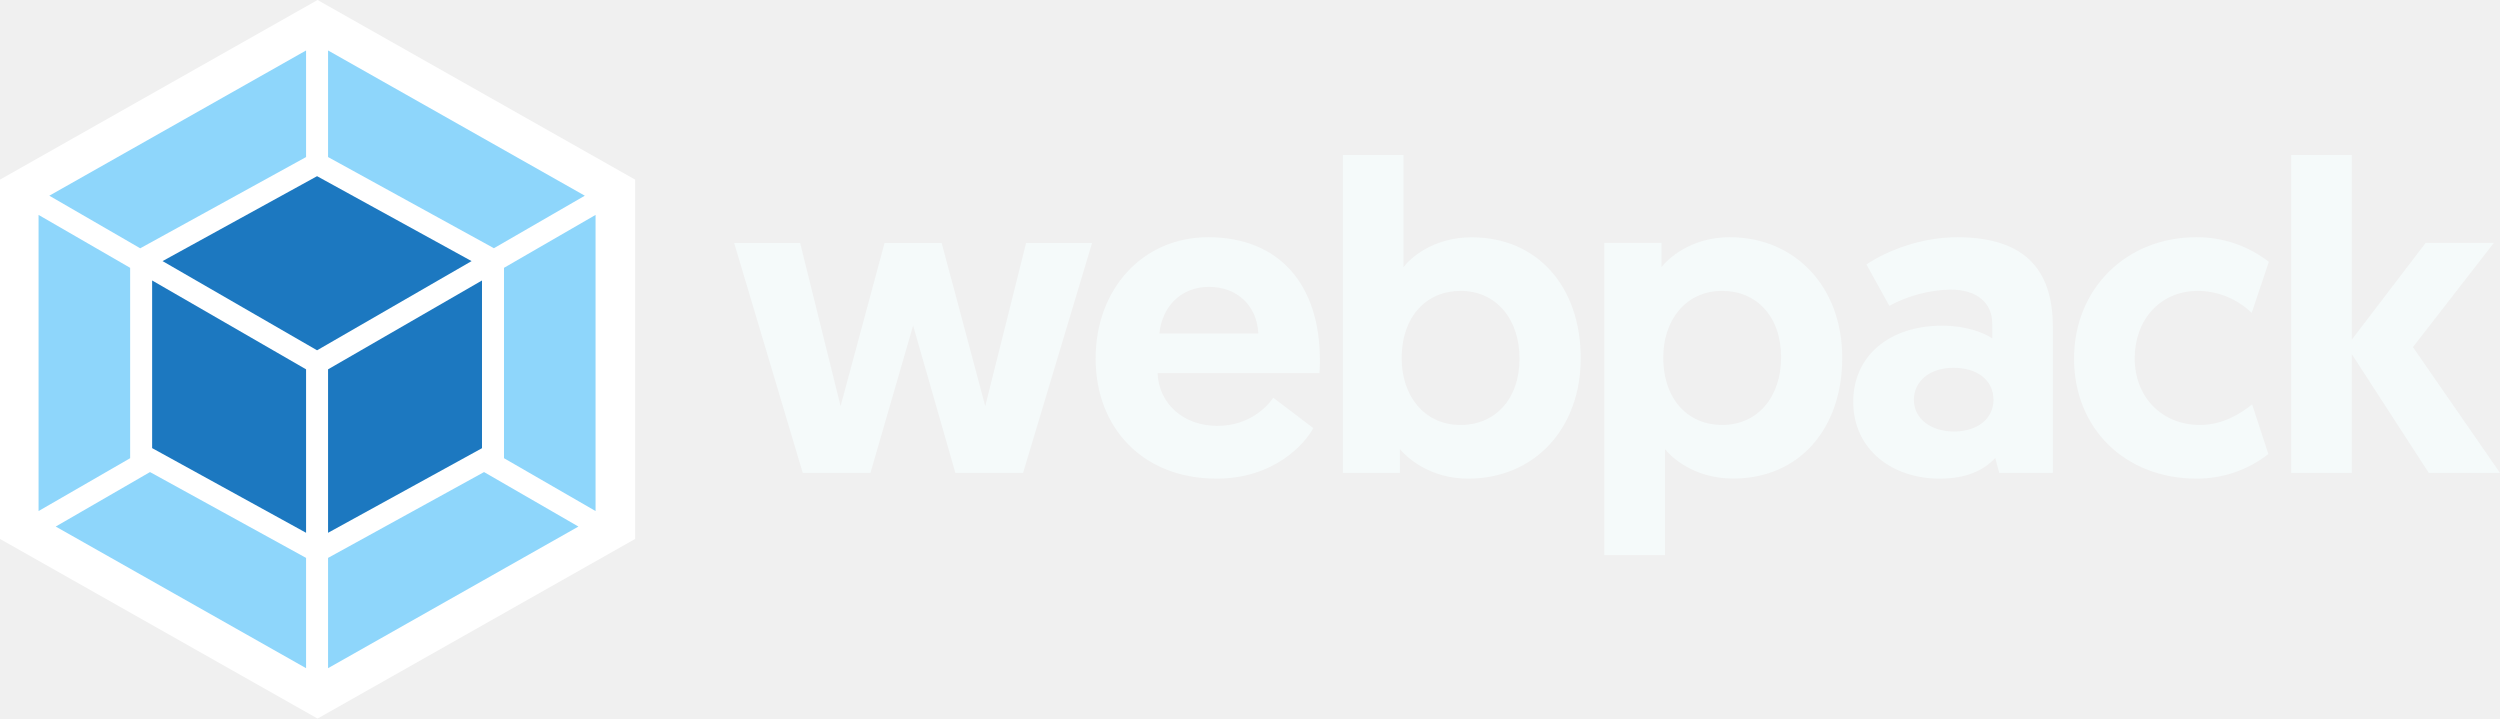
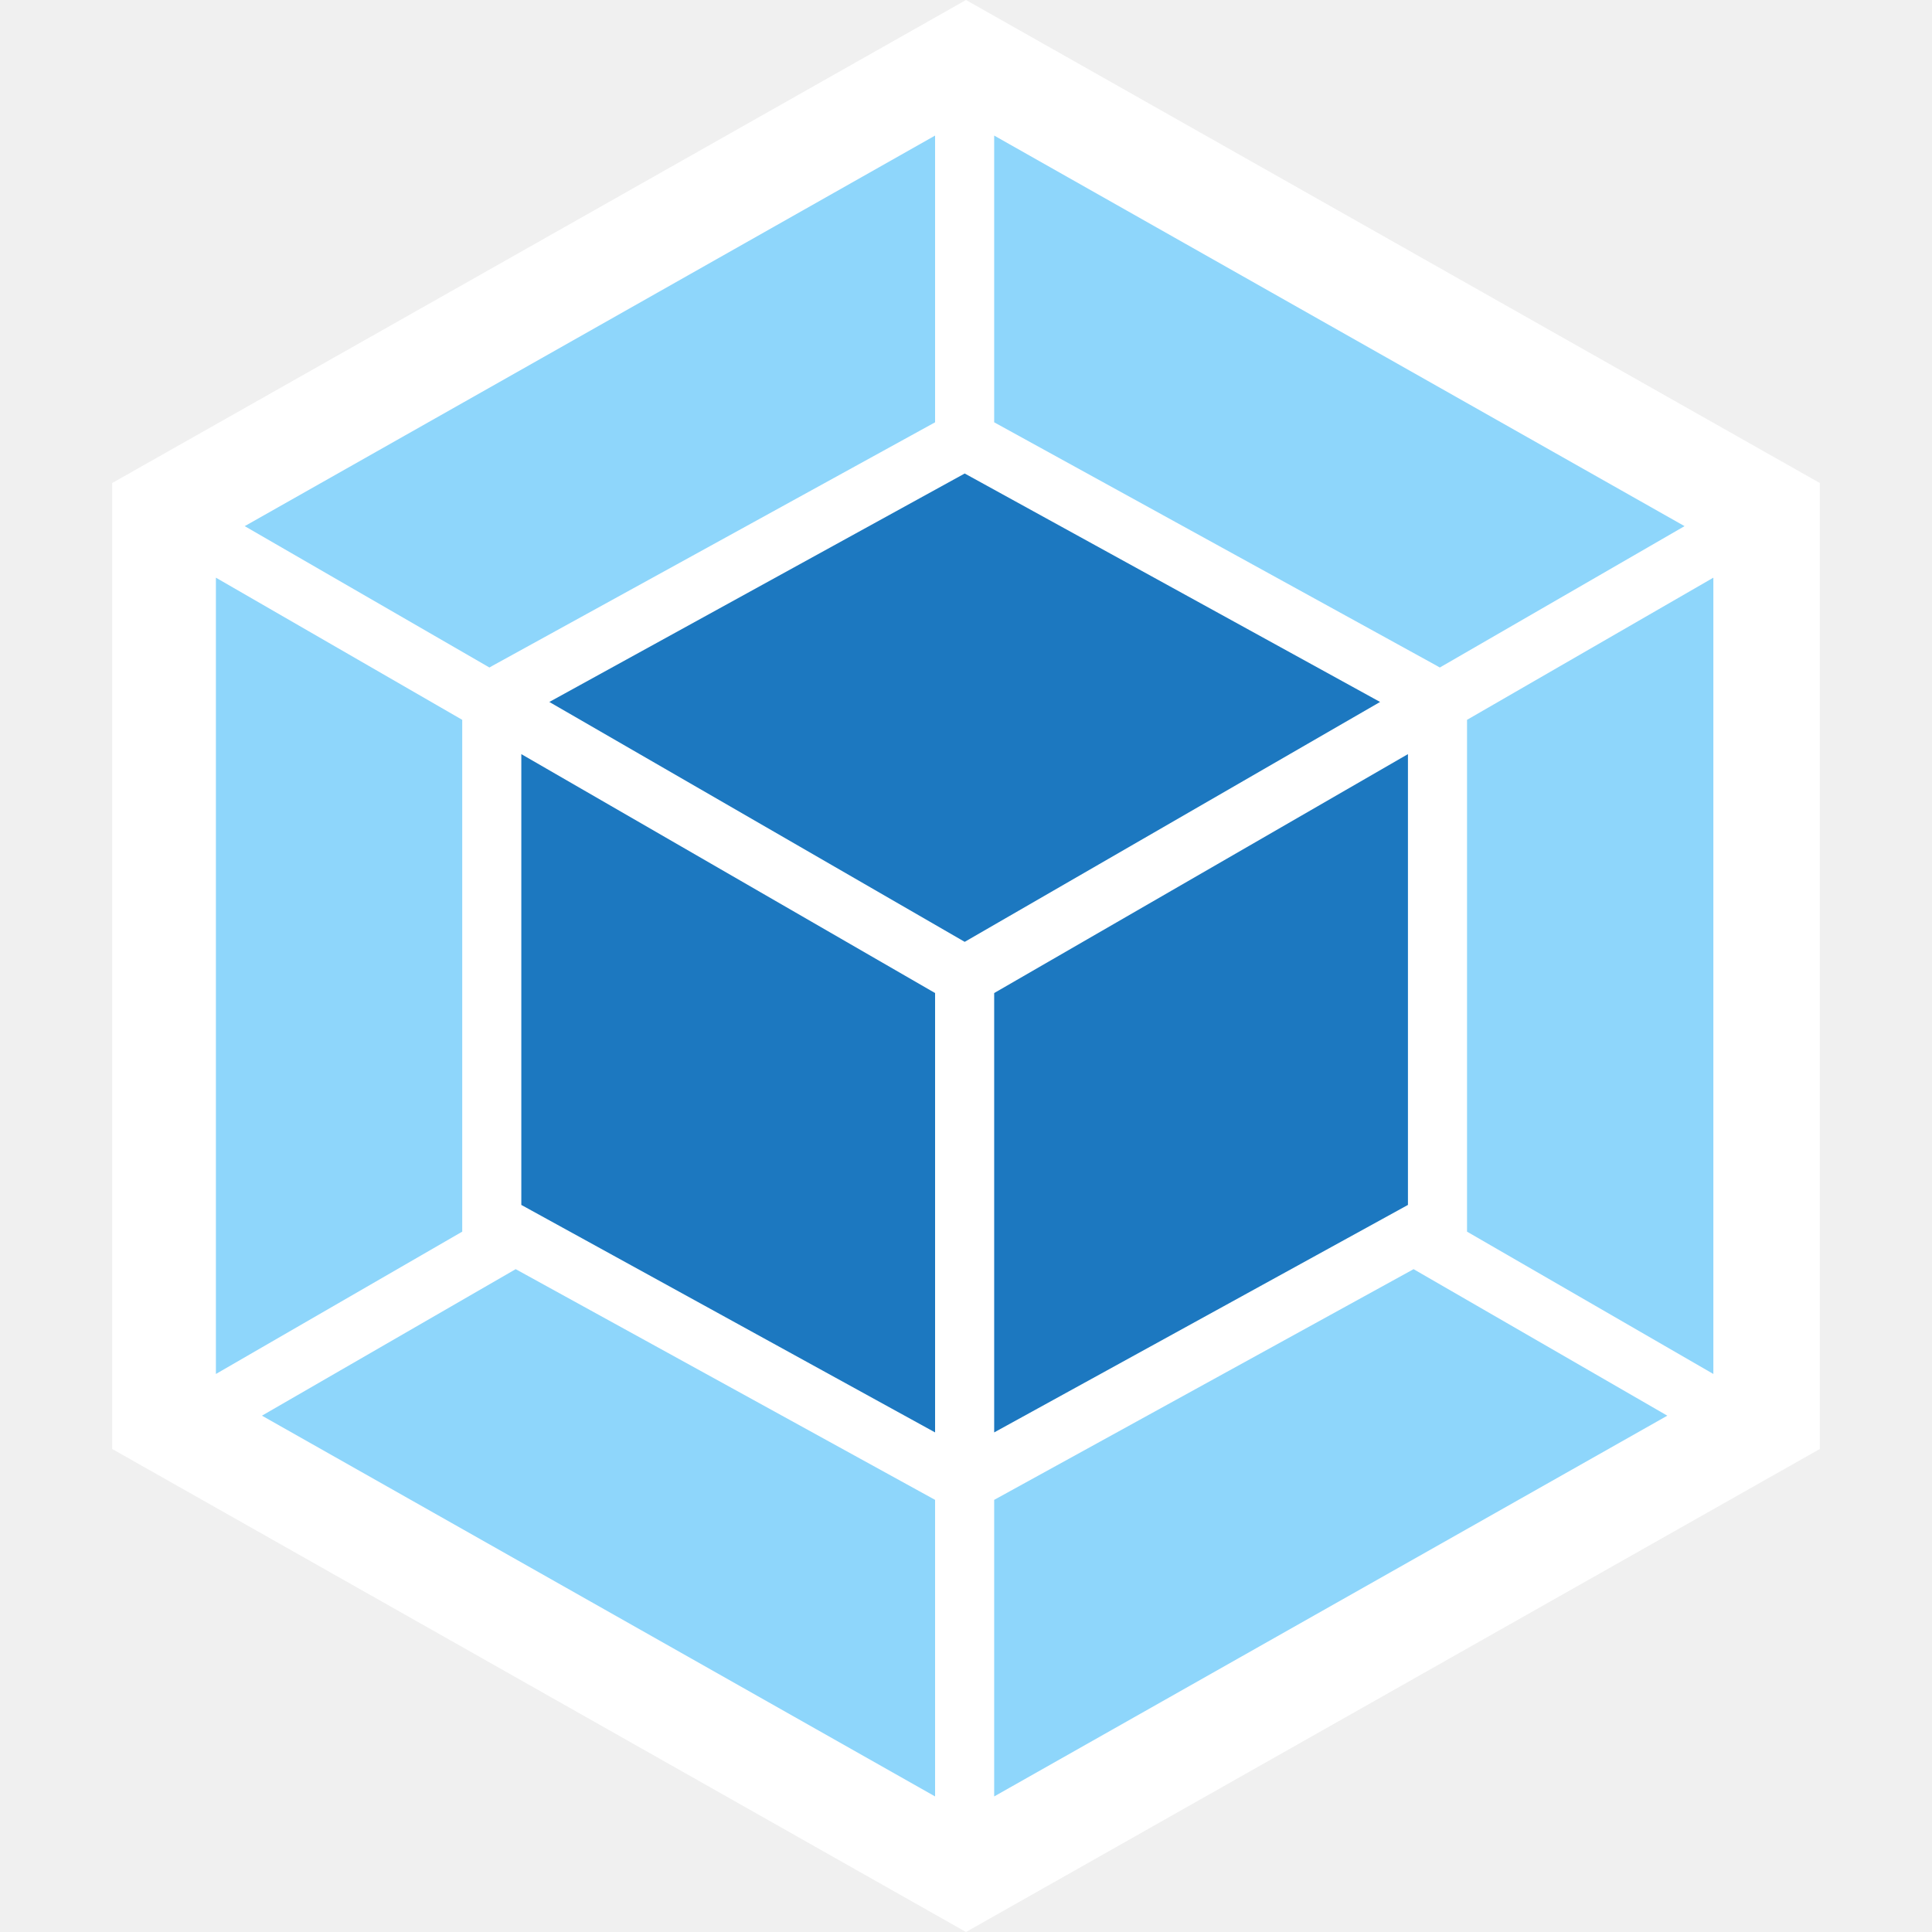
- <svg xmlns="http://www.w3.org/2000/svg" viewBox="0 0 3046.7 875.7">
-   <path fill="#FFF" d="M387 0l387 218.9v437.9L387 875.7 0 656.8V218.9L387 0z" />
-   <path fill="#8ED6FB" d="M704.9 641.7L399.8 814.3V679.9l190.1-104.6 115 66.4zm20.9-18.9V261.9l-111.6 64.5v232l111.6 64.4zM67.9 641.7L373 814.3V679.9L182.8 575.3 67.9 641.7zM47 622.8V261.9l111.6 64.5v232L47 622.8zm13.1-384.3L373 61.5v129.9L172.5 301.7l-1.6.9-110.8-64.1zm652.6 0l-312.9-177v129.9l200.5 110.2 1.6.9 110.8-64z" />
-   <path fill="#1C78C0" d="M373 649.3L185.4 546.1V341.8L373 450.1v199.2zm26.8 0l187.6-103.1V341.8L399.8 450.1v199.2zM198.1 318.2l188.3-103.5 188.3 103.5-188.3 108.7-188.3-108.7z" />
-   <path fill="#F5FAFA" d="M1164.3 576.3h82.5l84.1-280.2h-80.4l-49.8 198.8-53.1-198.8H1078l-53.6 198.8-49.3-198.8h-80.4l83.6 280.2h82.5l52-179.5 51.5 179.5zM1335.2 437c0 84.1 57.3 146.3 147.4 146.3 69.7 0 107.2-41.8 117.9-61.6l-48.8-37c-8 11.8-30 34.3-68.1 34.3-41.3 0-71.3-26.8-72.9-64.3H1608c.5-5.4.5-10.7.5-16.1 0-91.6-49.3-149.5-136.1-149.5-79.9 0-137.2 63.2-137.2 147.9zm77.7-30.6c3.2-32.1 25.7-56.8 60.6-56.8 33.8 0 58.4 22.5 60 56.8h-120.6zm223.5 169.9h69.7v-28.9c7.5 9.1 35.4 35.9 83.1 35.9 80.4 0 137.2-60.5 137.2-146.8 0-86.8-52.5-147.3-132.9-147.3-48.2 0-76.1 26.8-83.1 36.4V188.9h-73.9v387.4h-.1zm71.8-139.3c0-52.5 31.1-82.5 71.8-82.5 42.9 0 71.8 33.8 71.8 82.5 0 49.8-30 80.9-71.8 80.9-45 0-71.8-36.5-71.8-80.9zm247 239.5h73.9V547.3c7 9.1 34.8 35.9 83.1 35.9 80.4 0 132.9-60.5 132.9-147.3 0-85.7-56.8-146.8-137.2-146.8-47.7 0-75.6 26.8-83.1 36.4V296h-69.7v380.5h.1zm71.8-241.1c0-44.5 26.8-80.9 71.8-80.9 41.8 0 71.8 31.1 71.8 80.9 0 48.8-28.9 82.5-71.8 82.5-40.7 0-71.8-30-71.8-82.5zm231.5 54.1c0 58.9 48.2 93.8 105 93.8 32.2 0 53.6-9.6 68.1-25.2l4.8 18.2h65.4V398.9c0-62.7-26.8-109.8-116.8-109.8-42.9 0-85.2 16.1-110.4 33.2l27.9 50.4a165.2 165.2 0 0 1 74.5-19.8c32.7 0 50.9 16.6 50.9 41.3v18.2c-10.2-7-32.2-15.5-60.6-15.5-65.4-.1-108.8 37.4-108.8 92.6zm73.9-2.2c0-23 19.8-39.1 48.2-39.1s48.8 14.5 48.8 39.1c0 23.6-20.4 38.6-48.2 38.6s-48.8-15.5-48.8-38.6zm348.9 30.6c-46.6 0-79.8-33.8-79.8-81.4 0-45 29.5-82 77.2-82a95.2 95.2 0 0 1 65.4 26.8l20.9-62.2a142.6 142.6 0 0 0-88.4-30c-85.2 0-149 62.7-149 147.9s62.2 146.3 149.5 146.3a141 141 0 0 0 87.3-30l-19.8-60.5c-12.4 10.1-34.9 25.1-63.3 25.1zm110.9 58.4h73.9V431.6l93.8 144.7h86.8L2940.6 423l98.6-127h-83.1l-90 117.9v-225h-73.9v387.4z" />
+ <svg xmlns="http://www.w3.org/2000/svg" viewBox="0 0 1200 1200">
+   <path fill="#FFF" d="M600 0l530.3 300v600L600 1200 69.7 900V300z" />
+   <path fill="#8ED6FB" d="M1035.6 879.3l-418.1 236.5V931.6L878 788.3l157.6 91zm28.6-25.9V358.8l-153 88.3V765l153 88.4zm-901.5 25.9l418.1 236.5V931.6L320.3 788.3l-157.6 91zm-28.6-25.9V358.8l153 88.3V765l-153 88.4zM152 326.8L580.8 84.2v178.1L306.1 413.4l-2.1 1.2-152-87.8zm894.3 0L617.5 84.2v178.1l274.7 151.1 2.1 1.2 152-87.8z" class="st1" />
+   <path fill="#1C78C0" d="M580.8 889.7l-257-141.3v-280l257 148.4v272.9zm36.7 0l257-141.3v-280l-257 148.4v272.9zm-18.3-283.6zM341.2 436l258-141.9 258 141.9-258 149-258-149z" />
</svg>
